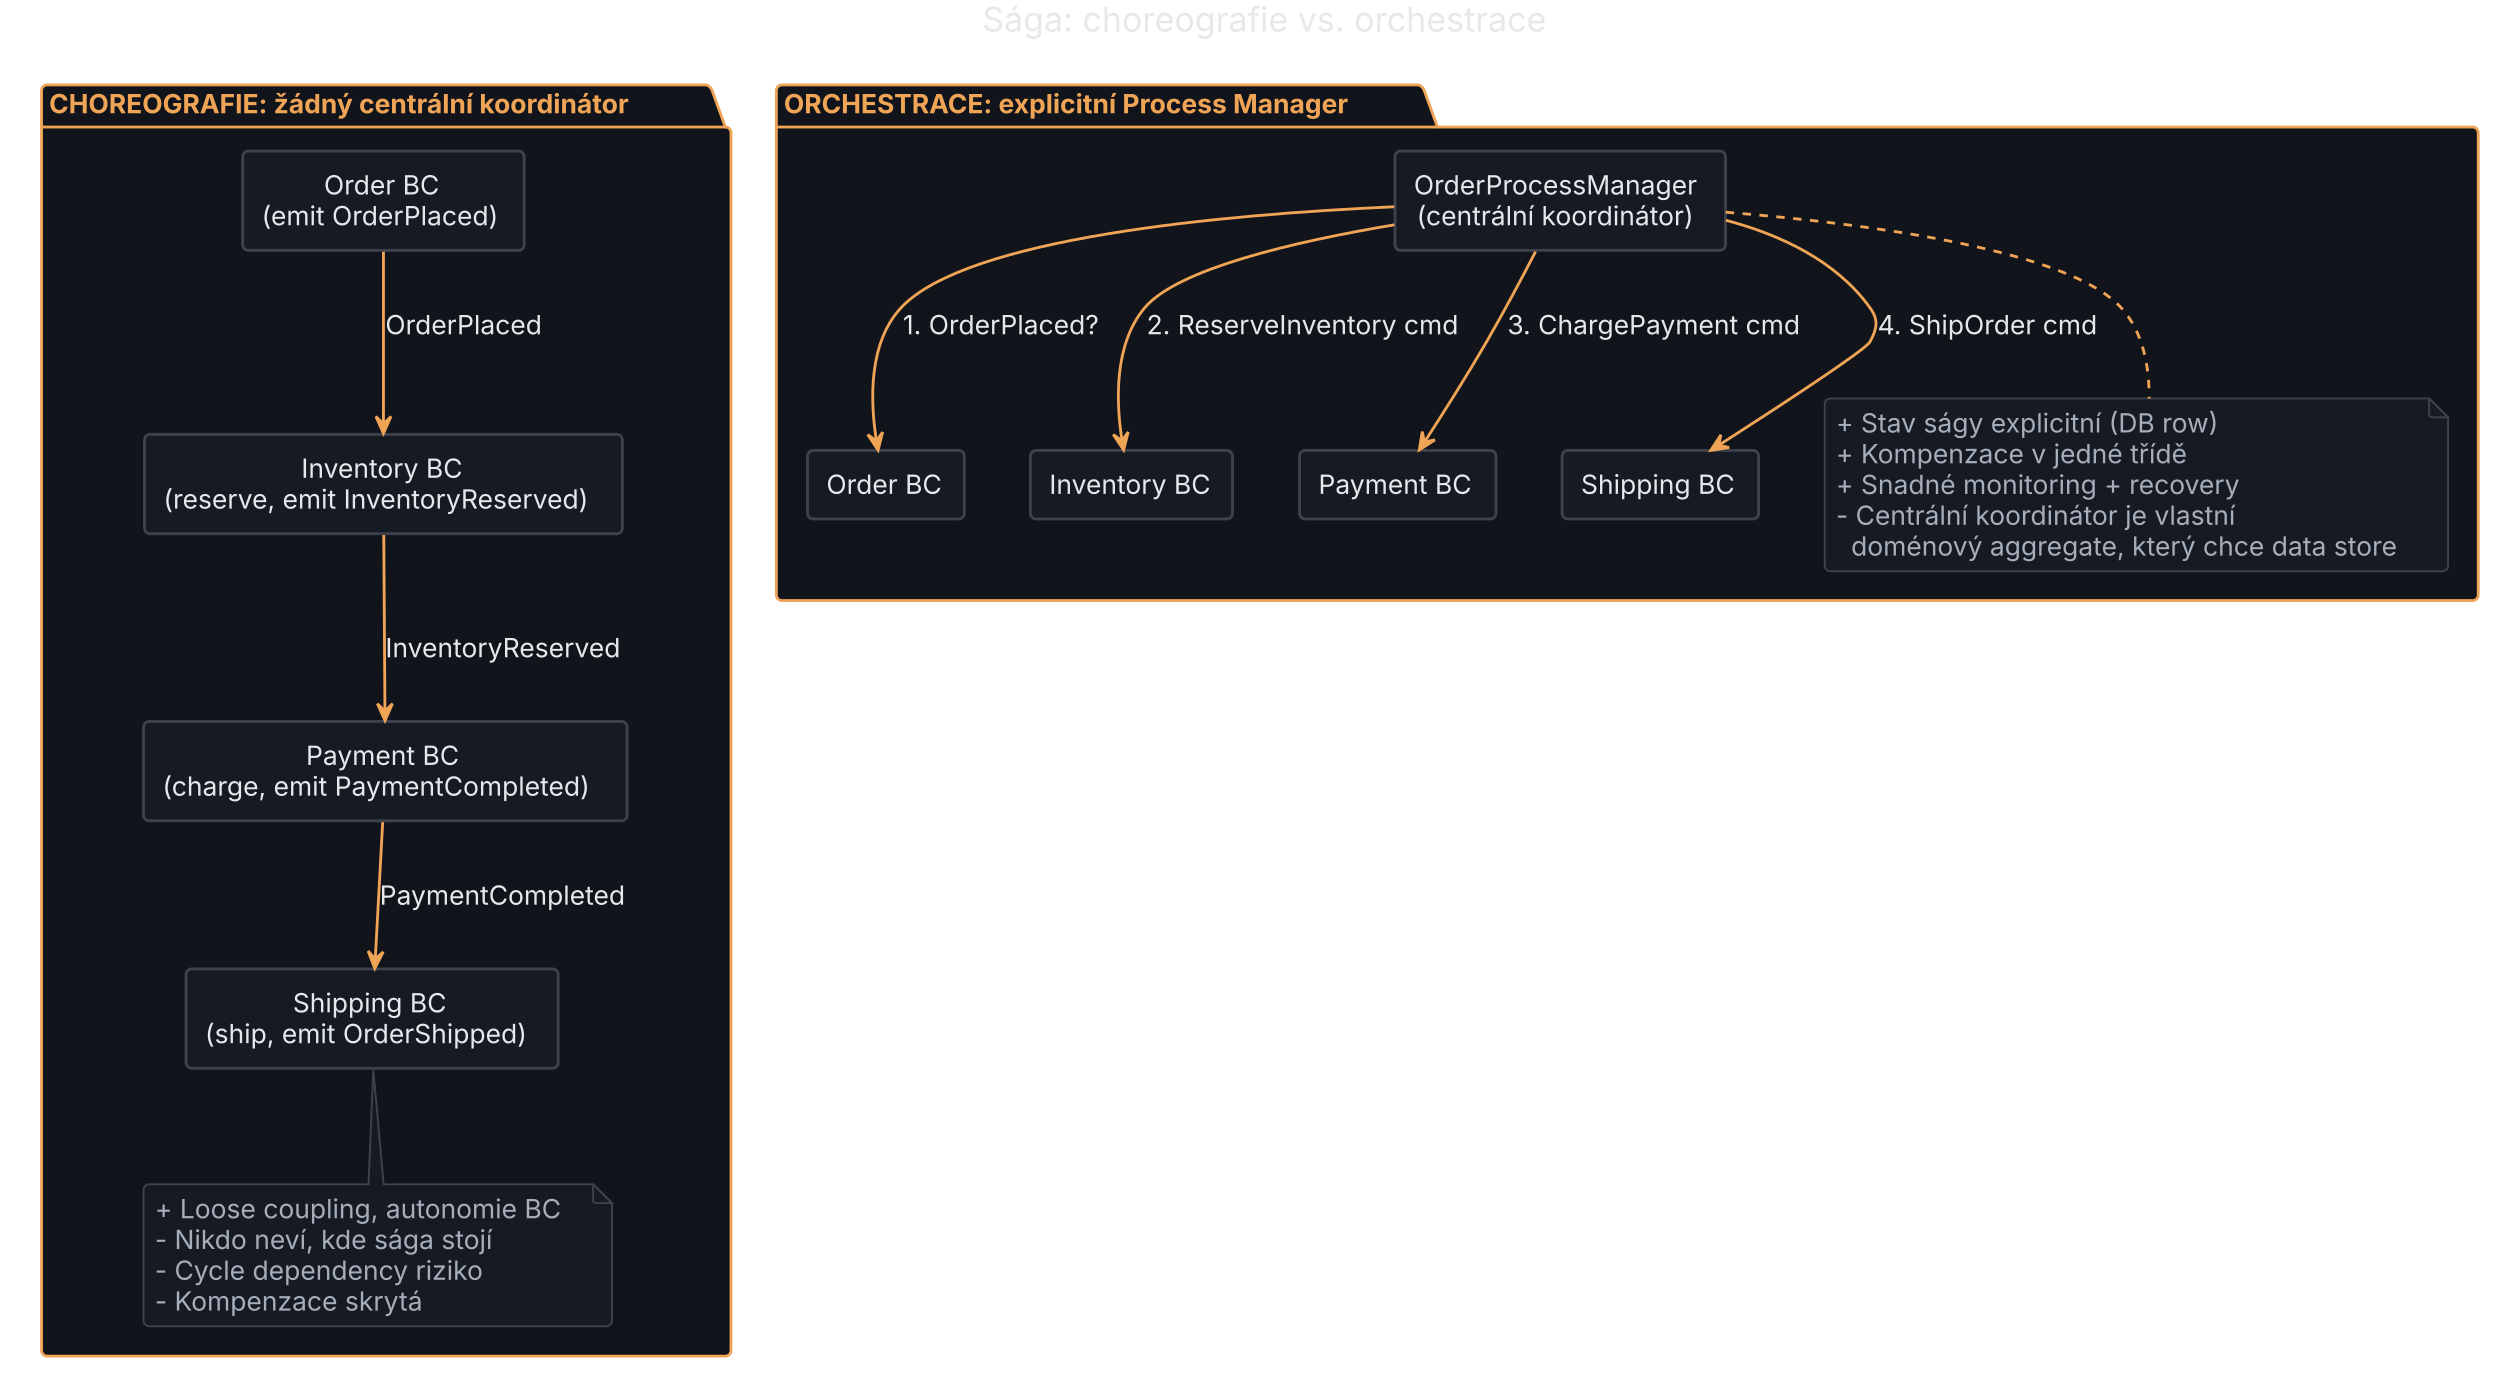
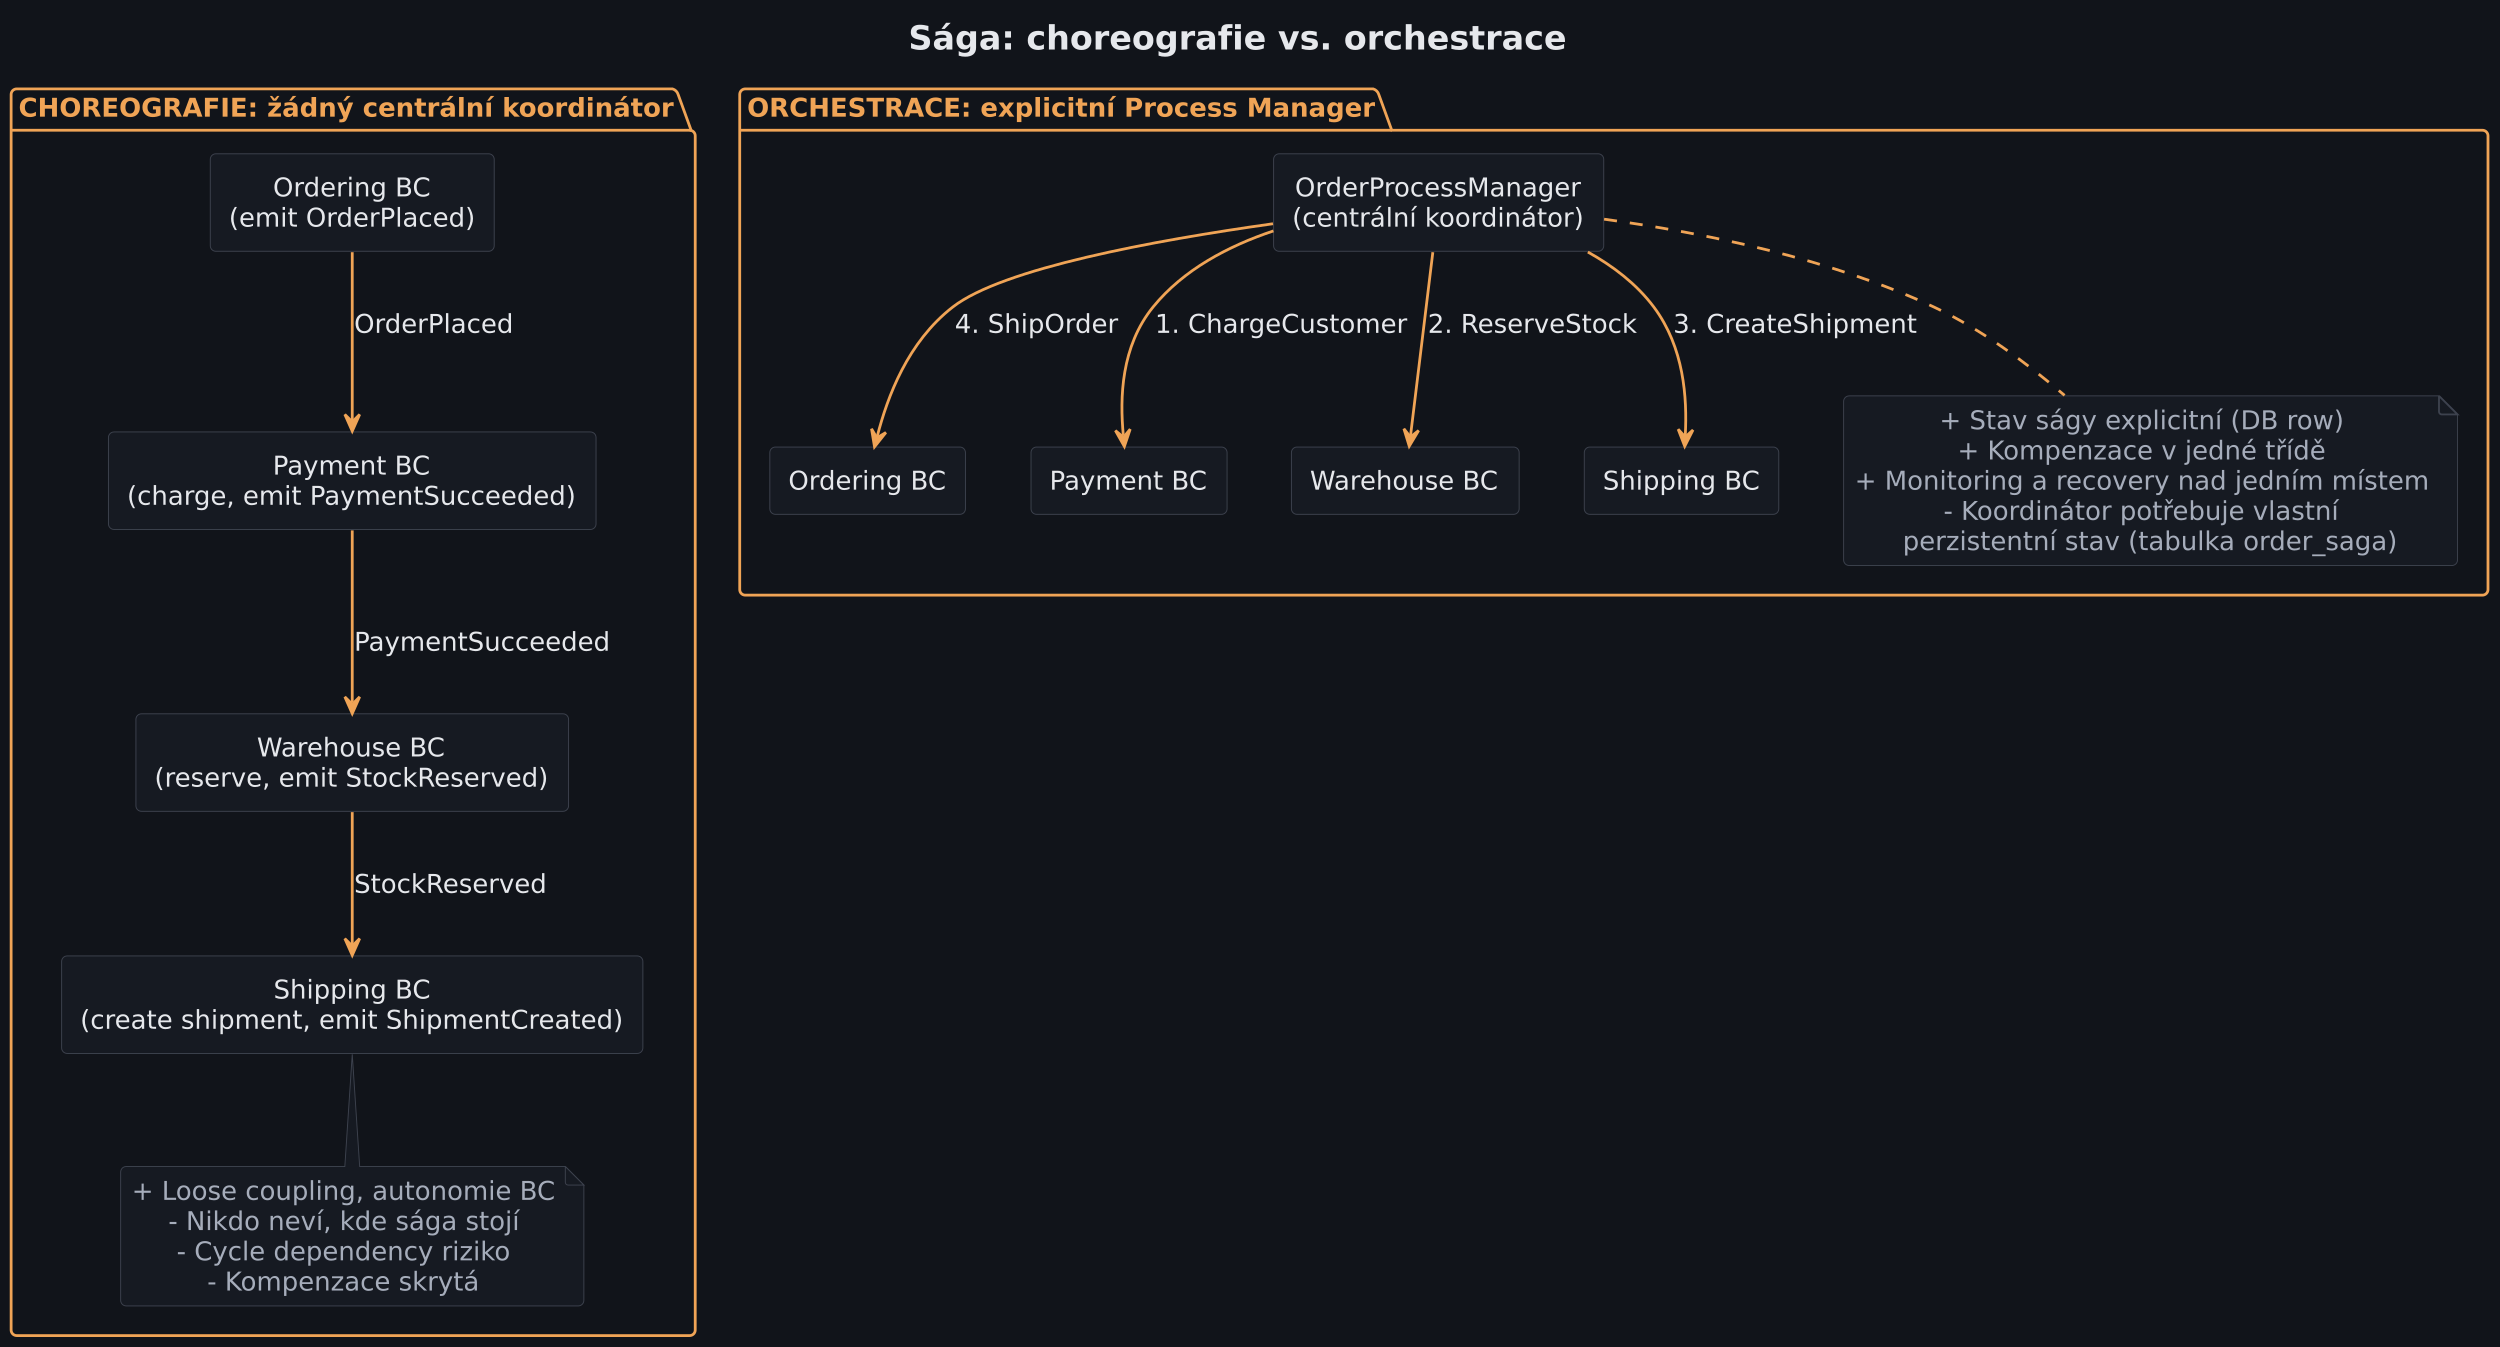
- <svg xmlns="http://www.w3.org/2000/svg" contentScriptType="application/ecmascript" contentStyleType="text/css" height="1139.062px" preserveAspectRatio="none" style="width:2068px;height:1139px;background:#11141A;" version="1.1" viewBox="0 0 2068 1139" width="2068.75px" zoomAndPan="magnify">
+ <svg xmlns="http://www.w3.org/2000/svg" contentStyleType="text/css" data-diagram-type="DESCRIPTION" height="1135.938px" preserveAspectRatio="none" style="width:2107px;height:1135px;background:#11141A;" version="1.1" viewBox="0 0 2107 1135" width="2107.812px" zoomAndPan="magnify">
  <defs />
  <g>
-     <text fill="#E6E8EC" font-family="Inter, ui-sans-serif, system-ui, -apple-system, sans-serif" font-size="28.125" lengthAdjust="spacingAndGlyphs" textLength="478.125" x="812.5" y="26.106">Sága: choreografie vs. orchestrace</text>
-     <path d="M39.062,70.239 L584.375,70.239 A7.031,7.031 0 0 1 589.062,74.927 L600,105.078 L600,105.078 A4.688,4.688 0 0 1 604.688,109.766 L604.688,1117.114 A4.688,4.688 0 0 1 600,1121.802 L39.062,1121.802 A4.688,4.688 0 0 1 34.375,1117.114 L34.375,74.927 A4.688,4.688 0 0 1 39.062,70.239 " fill="#11141A" style="stroke: #F0A456; stroke-width: 2.344;" />
-     <line style="stroke: #F0A456; stroke-width: 2.344;" x1="34.375" x2="600" y1="105.078" y2="105.078" />
-     <text fill="#F0A456" font-family="Inter, ui-sans-serif, system-ui, -apple-system, sans-serif" font-size="21.875" font-weight="bold" lengthAdjust="spacingAndGlyphs" textLength="545.312" x="40.625" y="93.669">CHOREOGRAFIE: žádný centrální koordinátor</text>
-     <path d="M646.875,70.239 L1173.438,70.239 A7.031,7.031 0 0 1 1178.125,74.927 L1189.062,105.078 L2045.312,105.078 A4.688,4.688 0 0 1 2050,109.766 L2050,492.114 A4.688,4.688 0 0 1 2045.312,496.802 L646.875,496.802 A4.688,4.688 0 0 1 642.188,492.114 L642.188,74.927 A4.688,4.688 0 0 1 646.875,70.239 " fill="#11141A" style="stroke: #F0A456; stroke-width: 2.344;" />
-     <line style="stroke: #F0A456; stroke-width: 2.344;" x1="642.188" x2="1189.062" y1="105.078" y2="105.078" />
-     <text fill="#F0A456" font-family="Inter, ui-sans-serif, system-ui, -apple-system, sans-serif" font-size="21.875" font-weight="bold" lengthAdjust="spacingAndGlyphs" textLength="526.562" x="648.438" y="93.669">ORCHESTRACE: explicitní Process Manager</text>
-     <rect fill="#161A22" height="82.178" rx="4.688" ry="4.688" style="stroke: #3D424E; stroke-width: 2.344;" width="232.812" x="200.781" y="124.927" />
-     <text fill="#E6E8EC" font-family="Inter, ui-sans-serif, system-ui, -apple-system, sans-serif" font-size="21.875" lengthAdjust="spacingAndGlyphs" textLength="98.438" x="267.969" y="160.857">Order BC</text>
-     <text fill="#E6E8EC" font-family="Inter, ui-sans-serif, system-ui, -apple-system, sans-serif" font-size="21.875" lengthAdjust="spacingAndGlyphs" textLength="201.562" x="216.406" y="186.321">(emit OrderPlaced)</text>
-     <rect fill="#161A22" height="82.178" rx="4.688" ry="4.688" style="stroke: #3D424E; stroke-width: 2.344;" width="395.312" x="119.531" y="359.302" />
-     <text fill="#E6E8EC" font-family="Inter, ui-sans-serif, system-ui, -apple-system, sans-serif" font-size="21.875" lengthAdjust="spacingAndGlyphs" textLength="135.938" x="249.219" y="395.232">Inventory BC</text>
-     <text fill="#E6E8EC" font-family="Inter, ui-sans-serif, system-ui, -apple-system, sans-serif" font-size="21.875" lengthAdjust="spacingAndGlyphs" textLength="364.062" x="135.156" y="420.695">(reserve, emit InventoryReserved)</text>
-     <rect fill="#161A22" height="82.178" rx="4.688" ry="4.688" style="stroke: #3D424E; stroke-width: 2.344;" width="400" x="118.75" y="596.802" />
-     <text fill="#E6E8EC" font-family="Inter, ui-sans-serif, system-ui, -apple-system, sans-serif" font-size="21.875" lengthAdjust="spacingAndGlyphs" textLength="131.25" x="253.125" y="632.732">Payment BC</text>
-     <text fill="#E6E8EC" font-family="Inter, ui-sans-serif, system-ui, -apple-system, sans-serif" font-size="21.875" lengthAdjust="spacingAndGlyphs" textLength="368.75" x="134.375" y="658.196">(charge, emit PaymentCompleted)</text>
-     <rect fill="#161A22" height="82.178" rx="4.688" ry="4.688" style="stroke: #3D424E; stroke-width: 2.344;" width="307.812" x="153.906" y="801.489" />
-     <text fill="#E6E8EC" font-family="Inter, ui-sans-serif, system-ui, -apple-system, sans-serif" font-size="21.875" lengthAdjust="spacingAndGlyphs" textLength="131.25" x="242.188" y="837.419">Shipping BC</text>
-     <text fill="#E6E8EC" font-family="Inter, ui-sans-serif, system-ui, -apple-system, sans-serif" font-size="21.875" lengthAdjust="spacingAndGlyphs" textLength="276.562" x="169.531" y="862.883">(ship, emit OrderShipped)</text>
-     <path d="M118.75,984.302 L118.75,1092.407 A4.688,4.688 0 0 0 123.438,1097.095 L501.562,1097.095 A4.688,4.688 0 0 0 506.25,1092.407 L506.25,995.239 L490.625,979.614 L317.344,979.614 L308.797,884.739 L304.844,979.614 L123.438,979.614 A4.688,4.688 0 0 0 118.75,984.302 " fill="#161A22" style="stroke: #3D424E; stroke-width: 1.562;" />
-     <path d="M490.625,979.614 L490.625,992.895 A2.344,2.344 0 0 0 492.969,995.239 L506.25,995.239 L490.625,979.614 " fill="#161A22" style="stroke: #3D424E; stroke-width: 1.562;" />
-     <text fill="#A6ADBB" font-family="Inter, ui-sans-serif, system-ui, -apple-system, sans-serif" font-size="21.875" lengthAdjust="spacingAndGlyphs" textLength="354.688" x="128.125" y="1007.732">+ Loose coupling, autonomie BC</text>
-     <text fill="#A6ADBB" font-family="Inter, ui-sans-serif, system-ui, -apple-system, sans-serif" font-size="21.875" lengthAdjust="spacingAndGlyphs" textLength="285.938" x="128.125" y="1033.196">- Nikdo neví, kde sága stojí</text>
-     <text fill="#A6ADBB" font-family="Inter, ui-sans-serif, system-ui, -apple-system, sans-serif" font-size="21.875" lengthAdjust="spacingAndGlyphs" textLength="276.562" x="128.125" y="1058.659">- Cycle dependency riziko</text>
-     <text fill="#A6ADBB" font-family="Inter, ui-sans-serif, system-ui, -apple-system, sans-serif" font-size="21.875" lengthAdjust="spacingAndGlyphs" textLength="226.562" x="128.125" y="1084.123">- Kompenzace skrytá</text>
-     <rect fill="#161A22" height="82.178" rx="4.688" ry="4.688" style="stroke: #3D424E; stroke-width: 2.344;" width="273.438" x="1153.906" y="124.927" />
-     <text fill="#E6E8EC" font-family="Inter, ui-sans-serif, system-ui, -apple-system, sans-serif" font-size="21.875" lengthAdjust="spacingAndGlyphs" textLength="242.188" x="1169.531" y="160.857">OrderProcessManager</text>
-     <text fill="#E6E8EC" font-family="Inter, ui-sans-serif, system-ui, -apple-system, sans-serif" font-size="21.875" lengthAdjust="spacingAndGlyphs" textLength="237.5" x="1171.875" y="186.321">(centrální koordinátor)</text>
-     <rect fill="#161A22" height="56.714" rx="4.688" ry="4.688" style="stroke: #3D424E; stroke-width: 2.344;" width="129.688" x="667.969" y="372.583" />
-     <text fill="#E6E8EC" font-family="Inter, ui-sans-serif, system-ui, -apple-system, sans-serif" font-size="21.875" lengthAdjust="spacingAndGlyphs" textLength="98.438" x="683.594" y="408.513">Order BC</text>
-     <rect fill="#161A22" height="56.714" rx="4.688" ry="4.688" style="stroke: #3D424E; stroke-width: 2.344;" width="167.188" x="852.344" y="372.583" />
-     <text fill="#E6E8EC" font-family="Inter, ui-sans-serif, system-ui, -apple-system, sans-serif" font-size="21.875" lengthAdjust="spacingAndGlyphs" textLength="135.938" x="867.969" y="408.513">Inventory BC</text>
-     <rect fill="#161A22" height="56.714" rx="4.688" ry="4.688" style="stroke: #3D424E; stroke-width: 2.344;" width="162.5" x="1075" y="372.583" />
-     <text fill="#E6E8EC" font-family="Inter, ui-sans-serif, system-ui, -apple-system, sans-serif" font-size="21.875" lengthAdjust="spacingAndGlyphs" textLength="131.25" x="1090.625" y="408.513">Payment BC</text>
-     <rect fill="#161A22" height="56.714" rx="4.688" ry="4.688" style="stroke: #3D424E; stroke-width: 2.344;" width="162.5" x="1292.188" y="372.583" />
-     <text fill="#E6E8EC" font-family="Inter, ui-sans-serif, system-ui, -apple-system, sans-serif" font-size="21.875" lengthAdjust="spacingAndGlyphs" textLength="131.25" x="1307.812" y="408.513">Shipping BC</text>
-     <path d="M1509.375,334.302 L1509.375,467.871 A4.688,4.688 0 0 0 1514.062,472.559 L2020.312,472.559 A4.688,4.688 0 0 0 2025,467.871 L2025,345.239 L2009.375,329.614 L1514.062,329.614 A4.688,4.688 0 0 0 1509.375,334.302 " fill="#161A22" style="stroke: #3D424E; stroke-width: 1.562;" />
-     <path d="M2009.375,329.614 L2009.375,342.896 A2.344,2.344 0 0 0 2011.719,345.239 L2025,345.239 L2009.375,329.614 " fill="#161A22" style="stroke: #3D424E; stroke-width: 1.562;" />
-     <text fill="#A6ADBB" font-family="Inter, ui-sans-serif, system-ui, -apple-system, sans-serif" font-size="21.875" lengthAdjust="spacingAndGlyphs" textLength="325" x="1518.75" y="357.732">+ Stav ságy explicitní (DB row)</text>
-     <text fill="#A6ADBB" font-family="Inter, ui-sans-serif, system-ui, -apple-system, sans-serif" font-size="21.875" lengthAdjust="spacingAndGlyphs" textLength="306.25" x="1518.75" y="383.195">+ Kompenzace v jedné třídě</text>
-     <text fill="#A6ADBB" font-family="Inter, ui-sans-serif, system-ui, -apple-system, sans-serif" font-size="21.875" lengthAdjust="spacingAndGlyphs" textLength="353.125" x="1518.75" y="408.659">+ Snadné monitoring + recovery</text>
-     <text fill="#A6ADBB" font-family="Inter, ui-sans-serif, system-ui, -apple-system, sans-serif" font-size="21.875" lengthAdjust="spacingAndGlyphs" textLength="337.5" x="1518.75" y="434.123">- Centrální koordinátor je vlastní</text>
-     <text fill="#A6ADBB" font-family="Inter, ui-sans-serif, system-ui, -apple-system, sans-serif" font-size="21.875" lengthAdjust="spacingAndGlyphs" textLength="470.312" x="1531.25" y="459.587">doménový aggregate, který chce data store</text>
-     <path d="M317.188,208.177 C317.188,247.724 317.188,308.099 317.188,350.349 " fill="none" id="c_order-&gt;c_inv" style="stroke: #F0A456; stroke-width: 2.344;" />
-     <polygon fill="#F0A456" points="317.188,358.552,323.438,344.489,317.188,350.739,310.938,344.489,317.188,358.552" style="stroke: #F0A456; stroke-width: 2.344;" />
-     <text fill="#E6E8EC" font-family="Inter, ui-sans-serif, system-ui, -apple-system, sans-serif" font-size="21.875" lengthAdjust="spacingAndGlyphs" textLength="132.812" x="318.75" y="276.482">OrderPlaced</text>
-     <path d="M317.453,442.567 C317.719,482.802 318.141,544.724 318.422,587.755 " fill="none" id="c_inv-&gt;c_pay" style="stroke: #F0A456; stroke-width: 2.344;" />
-     <polygon fill="#F0A456" points="318.484,596.099,324.654,582.001,318.44,588.286,312.154,582.072,318.484,596.099" style="stroke: #F0A456; stroke-width: 2.344;" />
-     <text fill="#E6E8EC" font-family="Inter, ui-sans-serif, system-ui, -apple-system, sans-serif" font-size="21.875" lengthAdjust="spacingAndGlyphs" textLength="201.562" x="318.75" y="543.669">InventoryReserved</text>
-     <path d="M316.562,680.083 C314.797,712.614 312.312,758.52 310.438,793.036 " fill="none" id="c_pay-&gt;c_ship" style="stroke: #F0A456; stroke-width: 2.344;" />
-     <polygon fill="#F0A456" points="310,801.099,317.003,787.396,310.423,793.298,304.522,786.718,310,801.099" style="stroke: #F0A456; stroke-width: 2.344;" />
-     <text fill="#E6E8EC" font-family="Inter, ui-sans-serif, system-ui, -apple-system, sans-serif" font-size="21.875" lengthAdjust="spacingAndGlyphs" textLength="212.5" x="314.062" y="748.357">PaymentCompleted</text>
-     <path d="M1153.328,171.036 C1010.156,177.442 799.203,196.724 745.312,254.614 C718.266,283.677 719.781,331.755 724.953,364.396 " fill="none" id="o_pm-&gt;o_order" style="stroke: #F0A456; stroke-width: 2.344;" />
-     <polygon fill="#F0A456" points="726.328,372.349,730.118,357.434,725.011,364.648,717.797,359.541,726.328,372.349" style="stroke: #F0A456; stroke-width: 2.344;" />
-     <text fill="#E6E8EC" font-family="Inter, ui-sans-serif, system-ui, -apple-system, sans-serif" font-size="21.875" lengthAdjust="spacingAndGlyphs" textLength="170.312" x="746.875" y="276.482">1. OrderPlaced?</text>
-     <path d="M1153.531,185.927 C1069.859,199.958 973.922,222.474 946.875,254.614 C921.484,284.786 923.078,332.177 928.141,364.411 " fill="none" id="o_pm-&gt;o_inv" style="stroke: #F0A456; stroke-width: 2.344;" />
-     <polygon fill="#F0A456" points="929.484,372.255,933.232,357.329,928.146,364.558,920.917,359.471,929.484,372.255" style="stroke: #F0A456; stroke-width: 2.344;" />
-     <text fill="#E6E8EC" font-family="Inter, ui-sans-serif, system-ui, -apple-system, sans-serif" font-size="21.875" lengthAdjust="spacingAndGlyphs" textLength="267.188" x="948.438" y="276.482">2. ReserveInventory cmd</text>
-     <path d="M1270.203,208.161 C1258.703,230.38 1243.844,258.333 1229.688,282.739 C1213.297,311.036 1193.438,342.333 1178.516,365.349 " fill="none" id="o_pm-&gt;o_pay" style="stroke: #F0A456; stroke-width: 2.344;" />
-     <polygon fill="#F0A456" points="1174.047,372.208,1186.962,363.841,1178.313,365.663,1176.491,357.014,1174.047,372.208" style="stroke: #F0A456; stroke-width: 2.344;" />
-     <text fill="#E6E8EC" font-family="Inter, ui-sans-serif, system-ui, -apple-system, sans-serif" font-size="21.875" lengthAdjust="spacingAndGlyphs" textLength="251.562" x="1246.875" y="276.482">3. ChargePayment cmd</text>
-     <path d="M1427.609,182.208 C1473.062,194.224 1519.094,215.88 1546.875,254.614 C1554.156,264.771 1552.75,271.708 1546.875,282.739 C1543.344,289.364 1471.828,336.114 1421.75,368.302 " fill="none" id="o_pm-&gt;o_ship" style="stroke: #F0A456; stroke-width: 2.344;" />
-     <polygon fill="#F0A456" points="1415.141,372.552,1430.344,370.168,1421.702,368.311,1423.559,359.67,1415.141,372.552" style="stroke: #F0A456; stroke-width: 2.344;" />
-     <text fill="#E6E8EC" font-family="Inter, ui-sans-serif, system-ui, -apple-system, sans-serif" font-size="21.875" lengthAdjust="spacingAndGlyphs" textLength="187.5" x="1553.125" y="276.482">4. ShipOrder cmd</text>
-     <path d="M1427.5,175.52 C1548.312,185.333 1711.688,207.161 1754.688,254.614 C1772.781,274.583 1777.938,303.114 1777.797,329.552 " fill="none" id="o_pm-GMN24" style="stroke: #F0A456; stroke-width: 2.344; stroke-dasharray: 7.0,7.0;" />
+     <rect fill="#11141A" height="1135.938" style="stroke:none;stroke-width:1.562;" width="2107.812" x="0" y="0" />
+     <g class="title" data-source-line="3">
+       <text fill="#E6E8EC" font-family="'DejaVu Sans'" font-size="28.125" font-weight="bold" lengthAdjust="spacing" textLength="554.686" x="765.626" y="41.731">Sága: choreografie vs. orchestrace</text>
+     </g>
+     <g class="cluster" data-qualified-name="choreo" data-source-line="11" id="ent0002">
+       <path d="M14.062,74.927 L566.844,74.927 A7.031,7.031 0 0 1 571.532,79.614 L582.469,109.766 L581.25,109.766 A4.688,4.688 0 0 1 585.938,114.453 L585.938,1120.942 A4.688,4.688 0 0 1 581.25,1125.63 L14.062,1125.63 A4.688,4.688 0 0 1 9.375,1120.942 L9.375,79.614 A4.688,4.688 0 0 1 14.062,74.927" fill="#11141A" style="stroke:#F0A456;stroke-width:2.344;" />
+       <line style="stroke:#F0A456;stroke-width:2.344;" x1="9.375" x2="582.469" y1="109.766" y2="109.766" />
+       <text fill="#F0A456" font-family="'DejaVu Sans'" font-size="21.875" font-weight="bold" lengthAdjust="spacing" textLength="552.782" x="15.625" y="98.357">CHOREOGRAFIE: žádný centrální koordinátor</text>
+     </g>
+     <g class="cluster" data-qualified-name="orch" data-source-line="29" id="ent0013">
+       <path d="M628.125,74.927 L1157.344,74.927 A7.031,7.031 0 0 1 1162.032,79.614 L1172.969,109.766 L2092.188,109.766 A4.688,4.688 0 0 1 2096.875,114.453 L2096.875,496.911 A4.688,4.688 0 0 1 2092.188,501.599 L628.125,501.599 A4.688,4.688 0 0 1 623.438,496.911 L623.438,79.614 A4.688,4.688 0 0 1 628.125,74.927" fill="#11141A" style="stroke:#F0A456;stroke-width:2.344;" />
+       <line style="stroke:#F0A456;stroke-width:2.344;" x1="623.438" x2="1172.969" y1="109.766" y2="109.766" />
+       <text fill="#F0A456" font-family="'DejaVu Sans'" font-size="21.875" font-weight="bold" lengthAdjust="spacing" textLength="529.219" x="629.688" y="98.357">ORCHESTRACE: explicitní Process Manager</text>
+     </g>
+     <g class="entity" data-qualified-name="choreo.c_order" data-source-line="12" id="ent0003">
+       <rect fill="#161A22" height="82.178" rx="4.688" ry="4.688" style="stroke:#3D424E;stroke-width:0.781;" width="239.287" x="177.234" y="129.614" />
+       <text fill="#E6E8EC" font-family="'DejaVu Sans'" font-size="21.875" lengthAdjust="spacing" textLength="133.611" x="230.072" y="165.544">Ordering BC</text>
+       <text fill="#E6E8EC" font-family="'DejaVu Sans'" font-size="21.875" lengthAdjust="spacing" textLength="208.037" x="192.859" y="191.008">(emit OrderPlaced)</text>
+     </g>
+     <g class="entity" data-qualified-name="choreo.c_pay" data-source-line="13" id="ent0004">
+       <rect fill="#161A22" height="82.178" rx="4.688" ry="4.688" style="stroke:#3D424E;stroke-width:0.781;" width="410.933" x="91.406" y="364.052" />
+       <text fill="#E6E8EC" font-family="'DejaVu Sans'" font-size="21.875" lengthAdjust="spacing" textLength="133.984" x="229.881" y="399.982">Payment BC</text>
+       <text fill="#E6E8EC" font-family="'DejaVu Sans'" font-size="21.875" lengthAdjust="spacing" textLength="379.683" x="107.031" y="425.445">(charge, emit PaymentSucceeded)</text>
+     </g>
+     <g class="entity" data-qualified-name="choreo.c_inv" data-source-line="14" id="ent0005">
+       <rect fill="#161A22" height="82.178" rx="4.688" ry="4.688" style="stroke:#3D424E;stroke-width:0.781;" width="364.641" x="114.547" y="601.599" />
+       <text fill="#E6E8EC" font-family="'DejaVu Sans'" font-size="21.875" lengthAdjust="spacing" textLength="160.687" x="216.524" y="637.529">Warehouse BC</text>
+       <text fill="#E6E8EC" font-family="'DejaVu Sans'" font-size="21.875" lengthAdjust="spacing" textLength="333.391" x="130.172" y="662.992">(reserve, emit StockReserved)</text>
+     </g>
+     <g class="entity" data-qualified-name="choreo.c_ship" data-source-line="15" id="ent0006">
+       <rect fill="#161A22" height="82.178" rx="4.688" ry="4.688" style="stroke:#3D424E;stroke-width:0.781;" width="489.877" x="51.938" y="805.661" />
+       <text fill="#E6E8EC" font-family="'DejaVu Sans'" font-size="21.875" lengthAdjust="spacing" textLength="132.66" x="230.546" y="841.591">Shipping BC</text>
+       <text fill="#E6E8EC" font-family="'DejaVu Sans'" font-size="21.875" lengthAdjust="spacing" textLength="458.627" x="67.562" y="867.055">(create shipment, emit ShipmentCreated)</text>
+     </g>
+     <g class="entity" data-qualified-name="choreo.GMN10" data-source-line="22" id="ent0011">
+       <path d="M101.688,987.833 L101.688,1095.938 A4.688,4.688 0 0 0 106.375,1100.626 L487.385,1100.626 A4.688,4.688 0 0 0 492.073,1095.938 L492.073,998.77 L476.448,983.145 L303.125,983.145 L296.875,888.567 L290.625,983.145 L106.375,983.145 A4.688,4.688 0 0 0 101.688,987.833" fill="#161A22" style="stroke:#3D424E;stroke-width:0.781;" />
+       <path d="M476.448,983.145 L476.448,996.427 A2.344,2.344 0 0 0 478.792,998.77 L492.073,998.77 L476.448,983.145" fill="#161A22" style="stroke:#3D424E;stroke-width:0.781;" />
+       <text fill="#A6ADBB" font-family="'DejaVu Sans'" font-size="21.875" lengthAdjust="spacing" textLength="357.573" x="111.062" y="1011.263">+ Loose coupling, autonomie BC</text>
+       <text fill="#A6ADBB" font-family="'DejaVu Sans'" font-size="21.875" lengthAdjust="spacing" textLength="295.953" x="141.872" y="1036.727">- Nikdo neví, kde sága stojí</text>
+       <text fill="#A6ADBB" font-family="'DejaVu Sans'" font-size="21.875" lengthAdjust="spacing" textLength="281.95" x="148.874" y="1062.191">- Cycle dependency riziko</text>
+       <text fill="#A6ADBB" font-family="'DejaVu Sans'" font-size="21.875" lengthAdjust="spacing" textLength="230.403" x="174.647" y="1087.655">- Kompenzace skrytá</text>
+     </g>
+     <g class="entity" data-qualified-name="orch.o_pm" data-source-line="30" id="ent0014">
+       <rect fill="#161A22" height="82.178" rx="4.688" ry="4.688" style="stroke:#3D424E;stroke-width:0.781;" width="278.23" x="1073.391" y="129.614" />
+       <text fill="#E6E8EC" font-family="'DejaVu Sans'" font-size="21.875" lengthAdjust="spacing" textLength="242.281" x="1091.366" y="165.544">OrderProcessManager</text>
+       <text fill="#E6E8EC" font-family="'DejaVu Sans'" font-size="21.875" lengthAdjust="spacing" textLength="246.98" x="1089.016" y="191.008">(centrální koordinátor)</text>
+     </g>
+     <g class="entity" data-qualified-name="orch.o_order" data-source-line="32" id="ent0015">
+       <rect fill="#161A22" height="56.714" rx="4.688" ry="4.688" style="stroke:#3D424E;stroke-width:0.781;" width="164.861" x="648.812" y="376.771" />
+       <text fill="#E6E8EC" font-family="'DejaVu Sans'" font-size="21.875" lengthAdjust="spacing" textLength="133.611" x="664.438" y="412.7">Ordering BC</text>
+     </g>
+     <g class="entity" data-qualified-name="orch.o_pay" data-source-line="33" id="ent0016">
+       <rect fill="#161A22" height="56.714" rx="4.688" ry="4.688" style="stroke:#3D424E;stroke-width:0.781;" width="165.234" x="868.938" y="376.771" />
+       <text fill="#E6E8EC" font-family="'DejaVu Sans'" font-size="21.875" lengthAdjust="spacing" textLength="133.984" x="884.562" y="412.7">Payment BC</text>
+     </g>
+     <g class="entity" data-qualified-name="orch.o_inv" data-source-line="34" id="ent0017">
+       <rect fill="#161A22" height="56.714" rx="4.688" ry="4.688" style="stroke:#3D424E;stroke-width:0.781;" width="191.937" x="1088.406" y="376.771" />
+       <text fill="#E6E8EC" font-family="'DejaVu Sans'" font-size="21.875" lengthAdjust="spacing" textLength="160.687" x="1104.031" y="412.7">Warehouse BC</text>
+     </g>
+     <g class="entity" data-qualified-name="orch.o_ship" data-source-line="35" id="ent0018">
+       <rect fill="#161A22" height="56.714" rx="4.688" ry="4.688" style="stroke:#3D424E;stroke-width:0.781;" width="163.91" x="1335.234" y="376.771" />
+       <text fill="#E6E8EC" font-family="'DejaVu Sans'" font-size="21.875" lengthAdjust="spacing" textLength="132.66" x="1350.859" y="412.7">Shipping BC</text>
+     </g>
+     <g class="entity" data-qualified-name="orch.GMN23" data-source-line="43" id="ent0024">
+       <path d="M1553.797,338.349 L1553.797,471.918 A4.688,4.688 0 0 0 1558.484,476.606 L2066.515,476.606 A4.688,4.688 0 0 0 2071.203,471.918 L2071.203,349.286 L2055.578,333.661 L1558.484,333.661 A4.688,4.688 0 0 0 1553.797,338.349" fill="#161A22" style="stroke:#3D424E;stroke-width:0.781;" />
+       <path d="M2055.578,333.661 L2055.578,346.942 A2.344,2.344 0 0 0 2057.921,349.286 L2071.203,349.286 L2055.578,333.661" fill="#161A22" style="stroke:#3D424E;stroke-width:1.562;" />
+       <text fill="#A6ADBB" font-family="'DejaVu Sans'" font-size="21.875" lengthAdjust="spacing" textLength="341.797" x="1634.57" y="361.779">+ Stav ságy explicitní (DB row)</text>
+       <text fill="#A6ADBB" font-family="'DejaVu Sans'" font-size="21.875" lengthAdjust="spacing" textLength="311.441" x="1649.748" y="387.242">+ Kompenzace v jedné třídě</text>
+       <text fill="#A6ADBB" font-family="'DejaVu Sans'" font-size="21.875" lengthAdjust="spacing" textLength="484.593" x="1563.172" y="412.706">+ Monitoring a recovery nad jedním místem</text>
+       <text fill="#A6ADBB" font-family="'DejaVu Sans'" font-size="21.875" lengthAdjust="spacing" textLength="334.972" x="1637.983" y="438.17">- Koordinátor potřebuje vlastní</text>
+       <text fill="#A6ADBB" font-family="'DejaVu Sans'" font-size="21.875" lengthAdjust="spacing" textLength="417.59" x="1603.627" y="463.634">perzistentní stav (tabulka order_saga)</text>
+     </g>
+     <g class="link" data-entity-1="ent0003" data-entity-2="ent0004" data-link-type="dependency" data-source-line="17" id="lnk7">
+       <path d="M296.875,212.552 C296.875,254.88 296.875,311.677 296.875,353.974" fill="none" id="c_order-to-c_pay" style="stroke:#F0A456;stroke-width:2.344;" />
+       <polygon fill="#F0A456" points="296.875,363.349,303.125,349.286,296.875,355.536,290.625,349.286,296.875,363.349" style="stroke:#F0A456;stroke-width:2.344;" />
+       <text fill="#E6E8EC" font-family="'DejaVu Sans'" font-size="21.875" lengthAdjust="spacing" textLength="134.593" x="298.438" y="280.529">OrderPlaced</text>
+     </g>
+     <g class="link" data-entity-1="ent0004" data-entity-2="ent0005" data-link-type="dependency" data-source-line="18" id="lnk8">
+       <path d="M296.875,447.005 C296.875,490.192 296.875,548.989 296.875,591.989" fill="none" id="c_pay-to-c_inv" style="stroke:#F0A456;stroke-width:2.344;" />
+       <polygon fill="#F0A456" points="296.875,601.364,303.125,587.302,296.875,593.552,290.625,587.302,296.875,601.364" style="stroke:#F0A456;stroke-width:2.344;" />
+       <text fill="#E6E8EC" font-family="'DejaVu Sans'" font-size="21.875" lengthAdjust="spacing" textLength="216.699" x="298.438" y="548.466">PaymentSucceeded</text>
+     </g>
+     <g class="link" data-entity-1="ent0005" data-entity-2="ent0006" data-link-type="dependency" data-source-line="19" id="lnk9">
+       <path d="M296.875,684.442 C296.875,719.474 296.875,760.677 296.875,795.708" fill="none" id="c_inv-to-c_ship" style="stroke:#F0A456;stroke-width:2.344;" />
+       <polygon fill="#F0A456" points="296.875,805.083,303.125,791.02,296.875,797.27,290.625,791.02,296.875,805.083" style="stroke:#F0A456;stroke-width:2.344;" />
+       <text fill="#E6E8EC" font-family="'DejaVu Sans'" font-size="21.875" lengthAdjust="spacing" textLength="163.336" x="298.438" y="752.529">StockReserved</text>
+     </g>
+     <g class="link" data-entity-1="ent0014" data-entity-2="ent0016" data-link-type="dependency" data-source-line="37" id="lnk19">
+       <path d="M1073.234,194.614 C1035.125,207.349 997.359,227.317 971.875,258.661 C944.797,291.974 943.725,335.125 946.741,366.953" fill="none" id="o_pm-to-o_pay" style="stroke:#F0A456;stroke-width:2.344;" />
+       <polygon fill="#F0A456" points="947.625,376.286,952.521,361.697,946.888,368.509,940.076,362.876,947.625,376.286" style="stroke:#F0A456;stroke-width:2.344;" />
+       <text fill="#E6E8EC" font-family="'DejaVu Sans'" font-size="21.875" lengthAdjust="spacing" textLength="212.961" x="973.438" y="280.529">1. ChargeCustomer</text>
+     </g>
+     <g class="link" data-entity-1="ent0014" data-entity-2="ent0017" data-link-type="dependency" data-source-line="38" id="lnk20">
+       <path d="M1207.594,212.552 C1201.906,259.411 1193.789,326.183 1188.852,366.745" fill="none" id="o_pm-to-o_inv" style="stroke:#F0A456;stroke-width:2.344;" />
+       <polygon fill="#F0A456" points="1187.719,376.052,1195.622,362.848,1188.663,368.296,1183.214,361.337,1187.719,376.052" style="stroke:#F0A456;stroke-width:2.344;" />
+       <text fill="#E6E8EC" font-family="'DejaVu Sans'" font-size="21.875" lengthAdjust="spacing" textLength="177.275" x="1203.344" y="280.529">2. ReserveStock</text>
+     </g>
+     <g class="link" data-entity-1="ent0014" data-entity-2="ent0018" data-link-type="dependency" data-source-line="39" id="lnk21">
+       <path d="M1338.25,212.411 C1359.516,224.27 1379.328,239.411 1393.75,258.661 C1419.422,292.927 1421.979,335.267 1420.369,366.752" fill="none" id="o_pm-to-o_ship" style="stroke:#F0A456;stroke-width:2.344;" />
+       <polygon fill="#F0A456" points="1419.891,376.114,1426.85,362.389,1420.29,368.312,1414.367,361.751,1419.891,376.114" style="stroke:#F0A456;stroke-width:2.344;" />
+       <text fill="#E6E8EC" font-family="'DejaVu Sans'" font-size="21.875" lengthAdjust="spacing" textLength="205.911" x="1410.172" y="280.529">3. CreateShipment</text>
+     </g>
+     <g class="link" data-entity-1="ent0014" data-entity-2="ent0015" data-link-type="dependency" data-source-line="40" id="lnk22">
+       <path d="M1072.875,188.567 C971.422,202.817 844.891,226.302 803.125,258.661 C764.938,288.239 747.978,334.414 739.4,367.493" fill="none" id="o_pm-to-o_order" style="stroke:#F0A456;stroke-width:2.344;" />
+       <polygon fill="#F0A456" points="737.047,376.567,746.627,364.524,739.008,369.005,734.527,361.386,737.047,376.567" style="stroke:#F0A456;stroke-width:2.344;" />
+       <text fill="#E6E8EC" font-family="'DejaVu Sans'" font-size="21.875" lengthAdjust="spacing" textLength="138.086" x="804.688" y="280.529">4. ShipOrder</text>
+     </g>
+     <g class="link" data-entity-1="ent0014" data-entity-2="ent0024" data-link-type="association" data-source-line="43" id="lnk25">
+       <path d="M1351.938,184.724 C1435.547,196.13 1542.25,217.786 1629.688,258.661 C1669.5,277.271 1708.406,306.13 1740.016,333.224" fill="none" id="o_pm-GMN23" style="stroke:#F0A456;stroke-width:2.344;stroke-dasharray:10.938,10.938;" />
+     </g>
  </g>
</svg>
